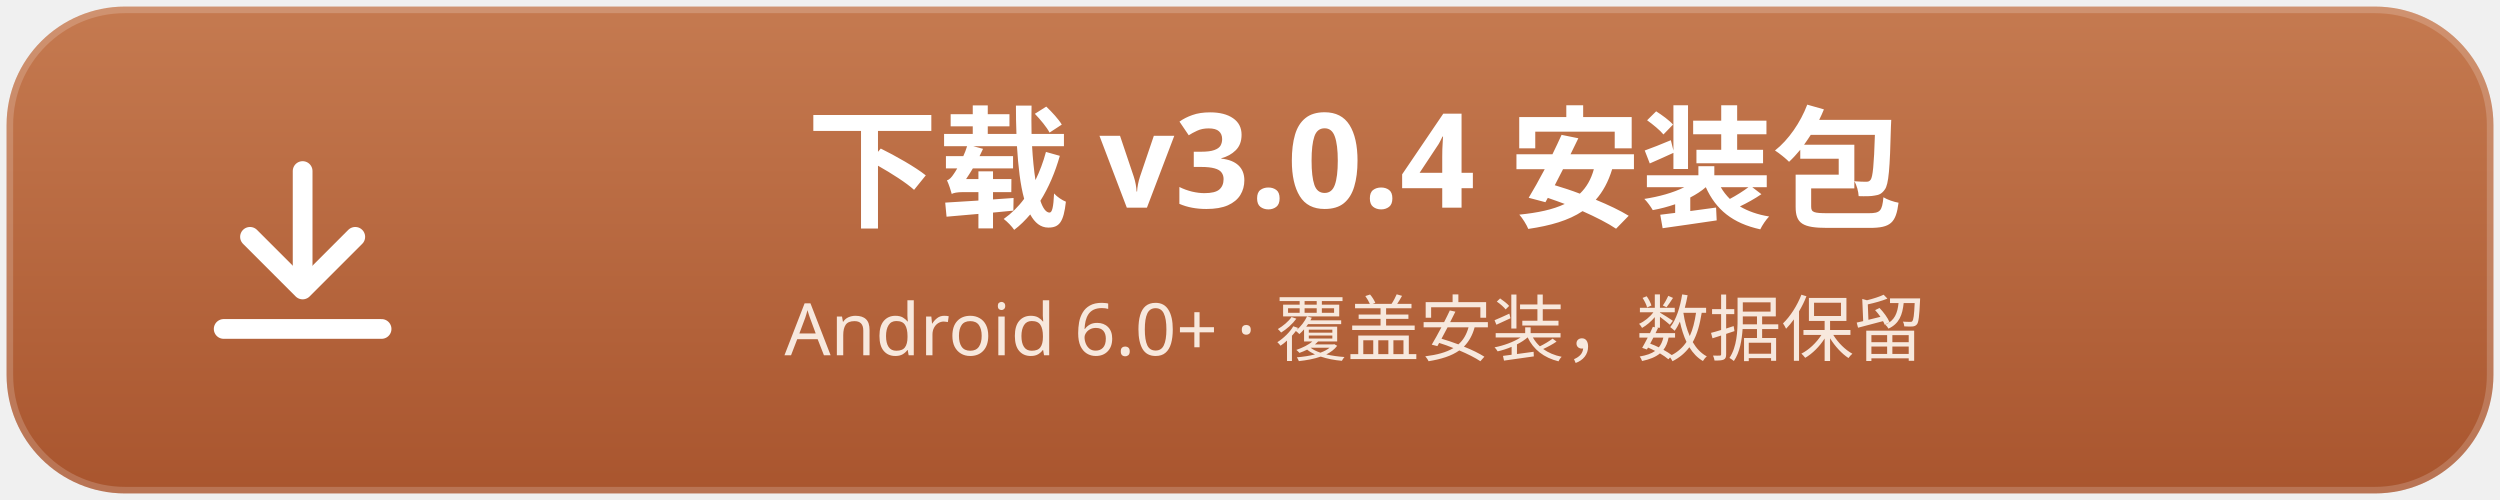
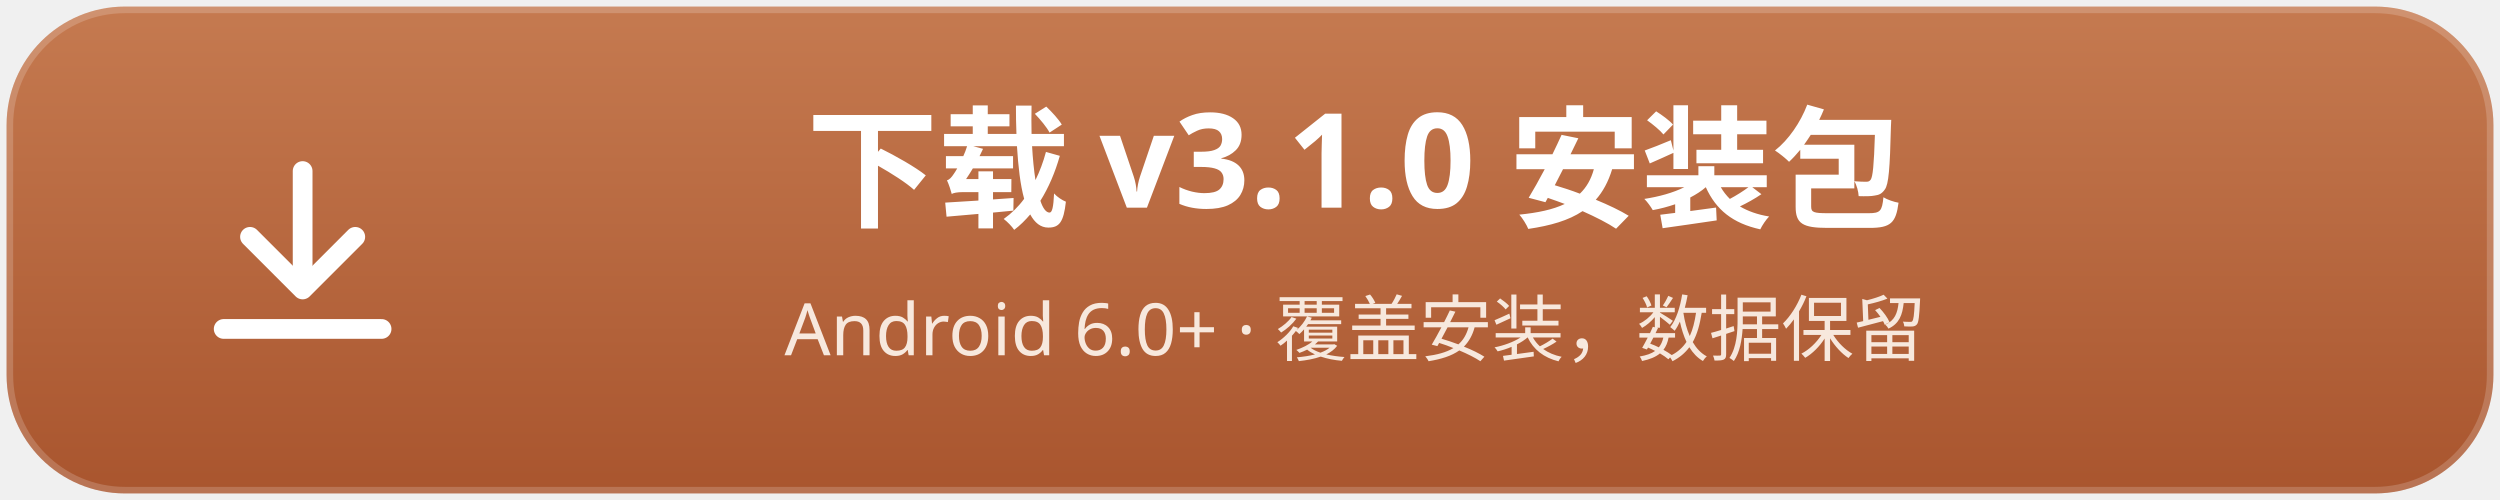
- <svg xmlns="http://www.w3.org/2000/svg" width="380" height="76" viewBox="0 0 380 76" role="img" aria-label="下载逐日 v3.0.4 安装包">
+ <svg xmlns="http://www.w3.org/2000/svg" width="380" height="76" viewBox="0 0 380 76" role="img" aria-label="下载逐日 v3.1.0 安装包">
  <defs>
    <linearGradient id="btn" x1="0" y1="0" x2="0" y2="1">
      <stop offset="0" stop-color="#C57A50" />
      <stop offset="1" stop-color="#A9552E" />
    </linearGradient>
  </defs>
  <rect x="1" y="1" width="378" height="74" rx="18" fill="url(#btn)" />
  <rect x="1.5" y="1.5" width="377" height="73" rx="17.5" fill="none" stroke="#FFFFFF" stroke-opacity="0.18" />
  <g fill="none" stroke="#FFFFFF" stroke-width="3" stroke-linecap="round" stroke-linejoin="round">
    <path d="M46 26 L46 43" />
    <path d="M38 36 L46 44 L54 36" />
    <path d="M34 50 L58 50" />
  </g>
-   <text x="206" y="33" text-anchor="middle" fill="#FFFFFF" font-family="PingFang SC, Microsoft YaHei, Noto Sans SC, sans-serif" font-size="20" font-weight="600">下载 v3.0.4 安装包</text>
+   <text x="206" y="33" text-anchor="middle" fill="#FFFFFF" font-family="PingFang SC, Microsoft YaHei, Noto Sans SC, sans-serif" font-size="20" font-weight="600">下载 v3.1.0 安装包</text>
  <text x="206" y="54" text-anchor="middle" fill="#F7E8DD" font-family="PingFang SC, Microsoft YaHei, Noto Sans SC, sans-serif" font-size="11">Android 6.0+ · 覆盖安装，数据保留</text>
</svg>
